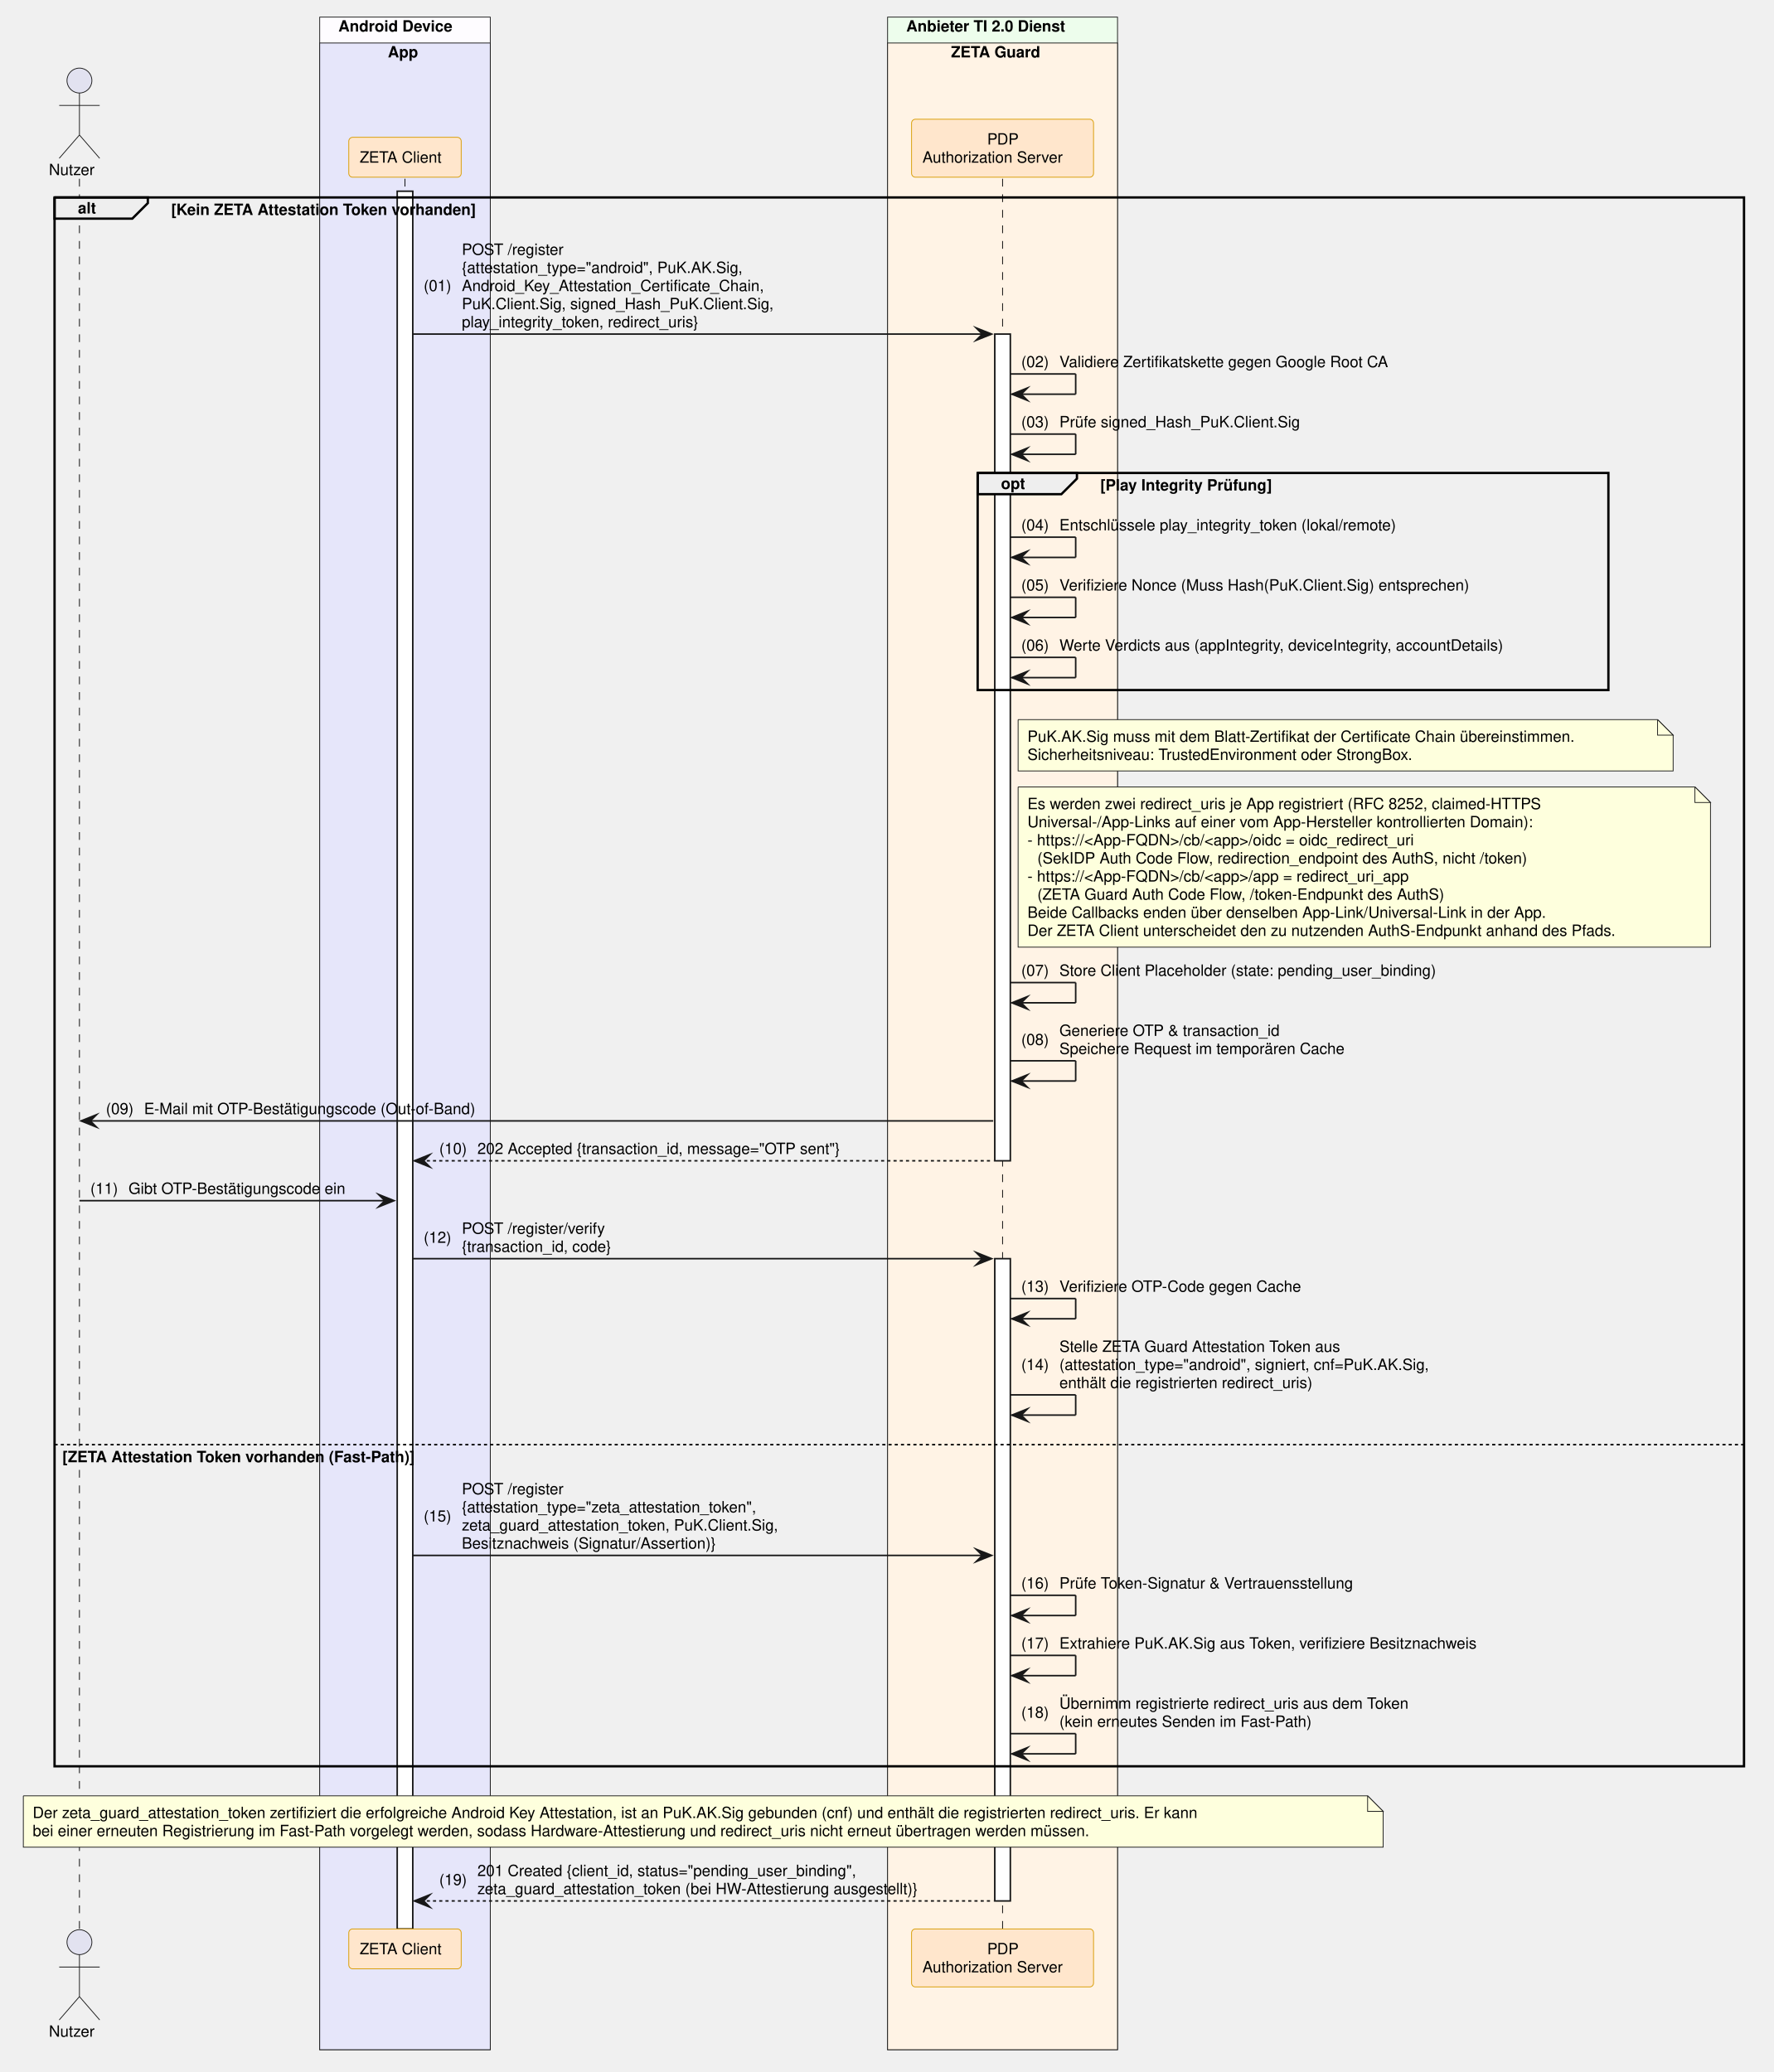
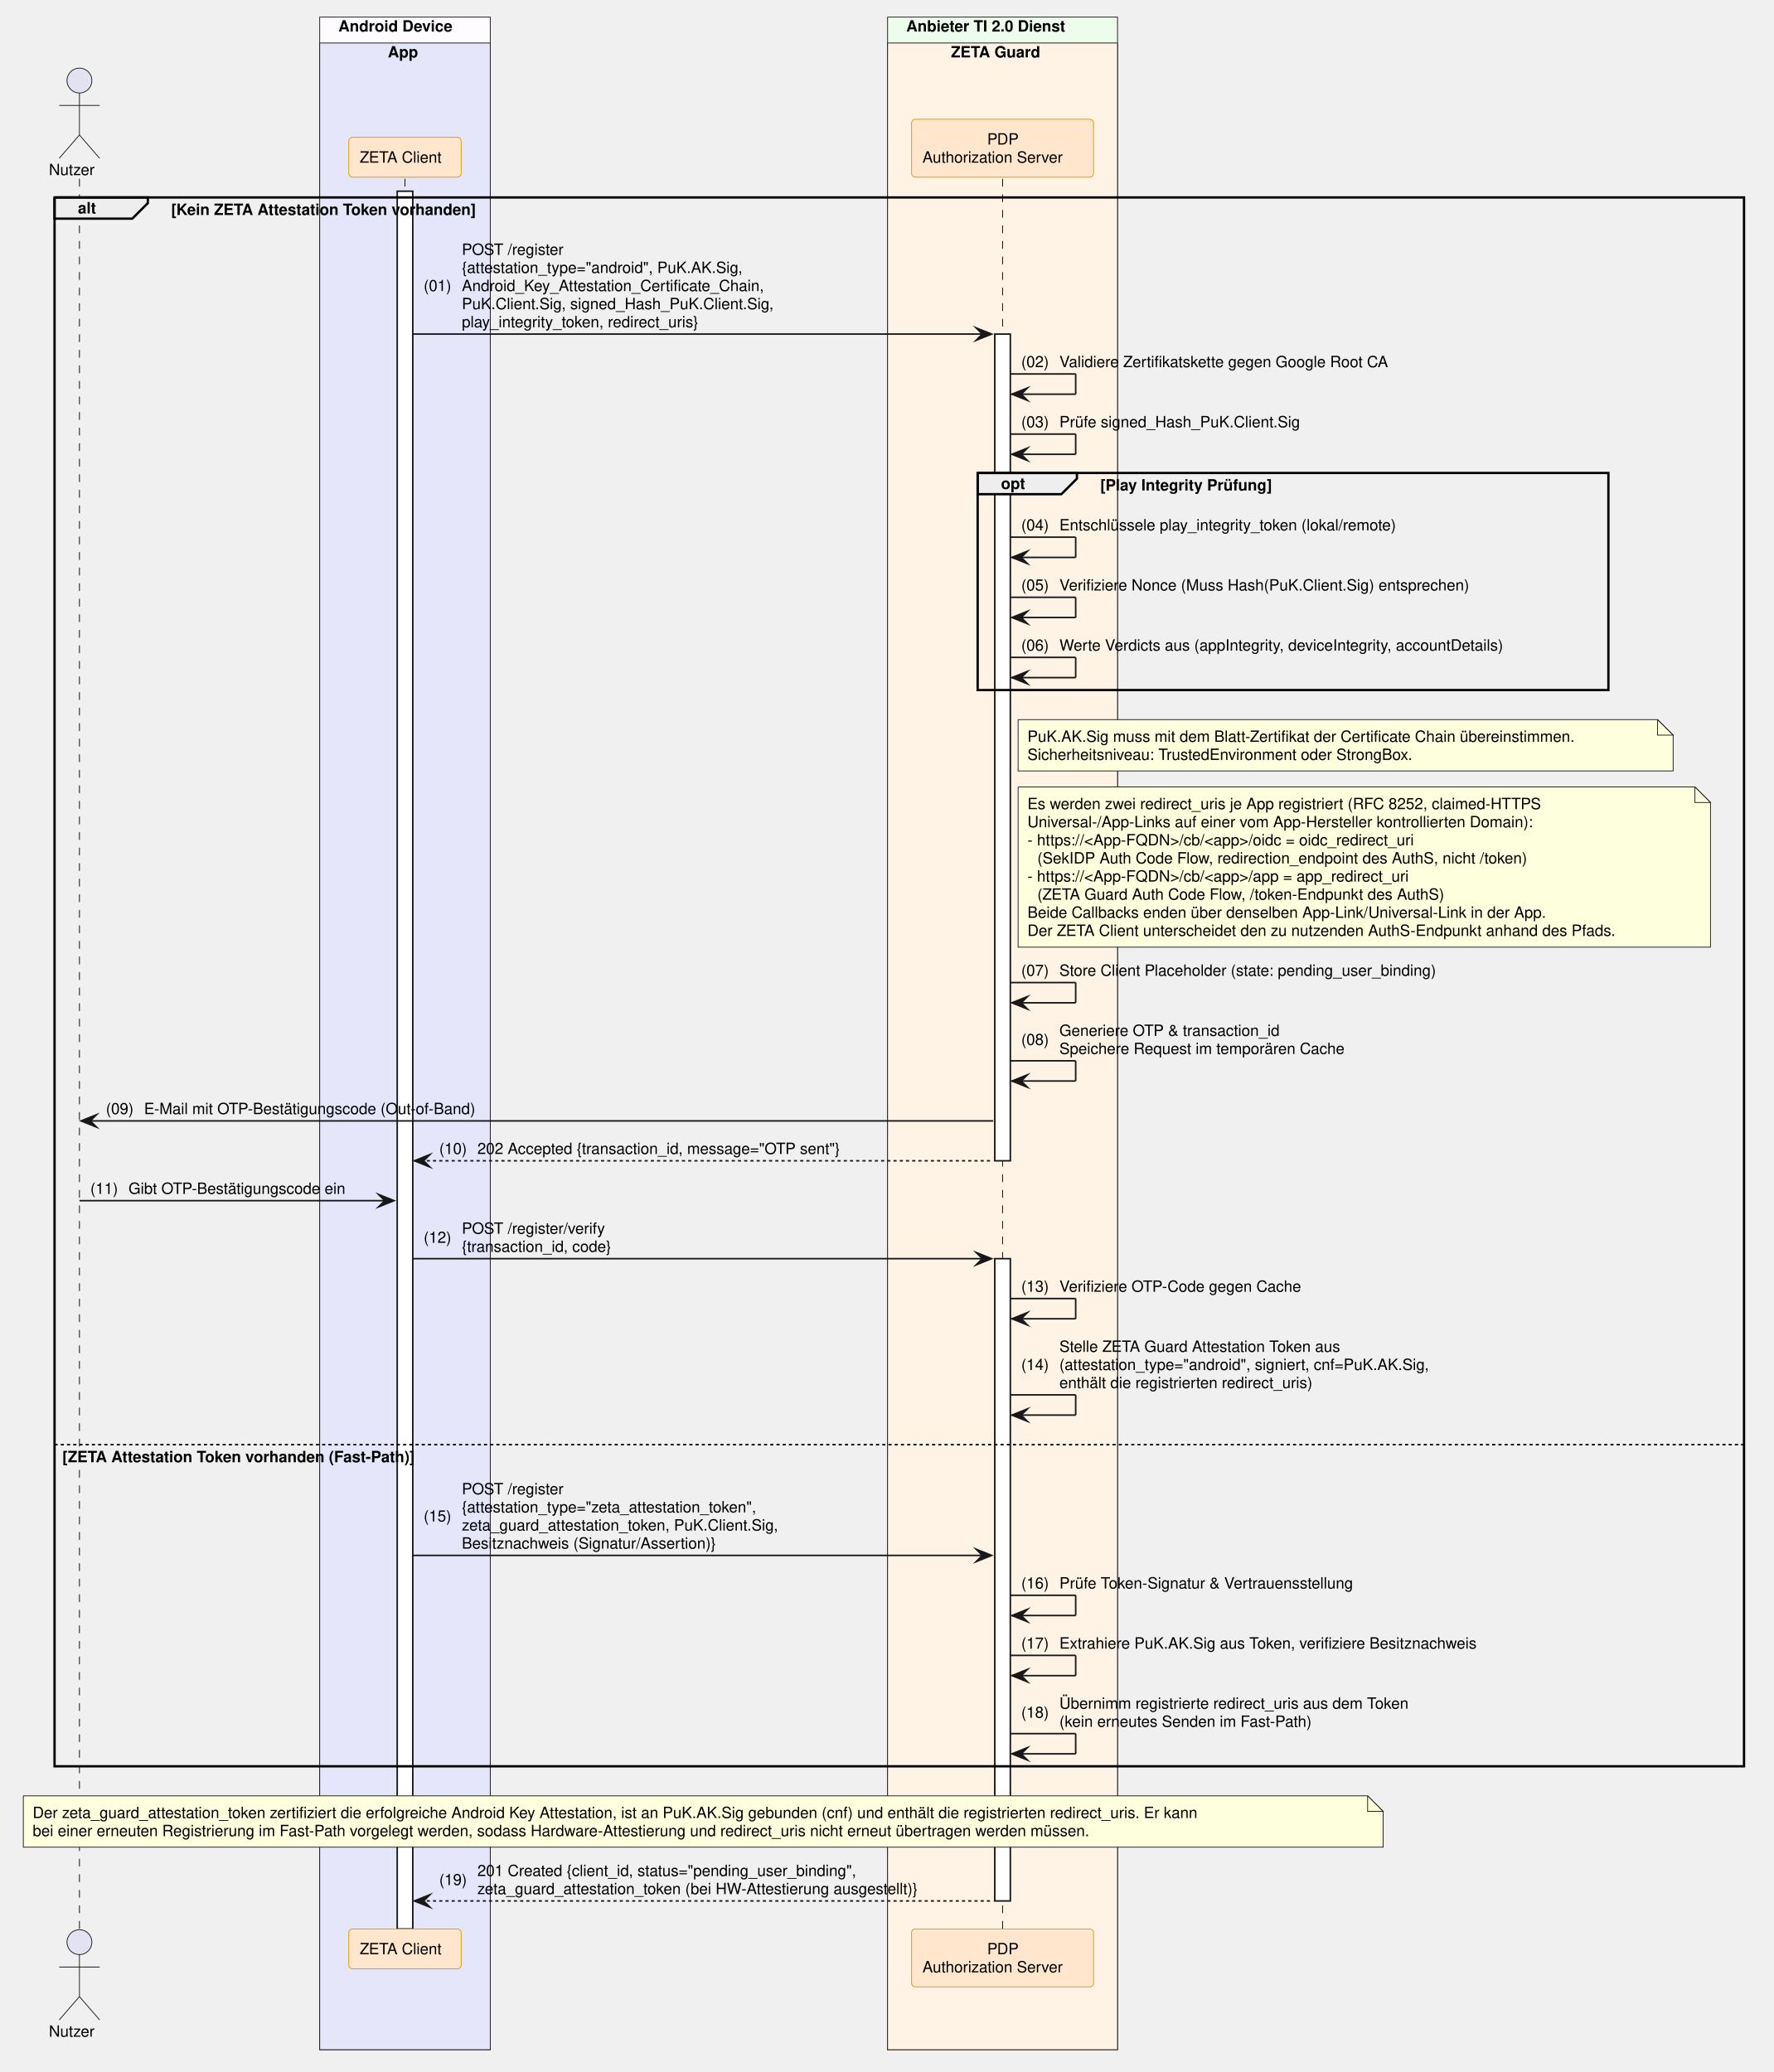
<svg xmlns="http://www.w3.org/2000/svg" contentStyleType="text/css" data-diagram-type="SEQUENCE" height="1332px" preserveAspectRatio="none" style="width:1140px;height:1332px;background:#FFFFFF;" version="1.1" viewBox="0 0 1140 1332" width="1140px" zoomAndPan="magnify">
  <defs />
  <g>
    <rect fill="#FEFCFF" height="1306.672" style="stroke:#181818;stroke-width:0.5;" width="109.625" x="205.484" y="11" />
    <text fill="#000000" font-family="Helvetica" font-size="10" font-weight="700" x="217.484" y="20.282">Android Device</text>
    <rect fill="#E6E6FA" height="1290.031" style="stroke:#181818;stroke-width:0.5;" width="109.625" x="205.484" y="27.641" />
    <text fill="#000000" font-family="Helvetica" font-size="10" font-weight="700" x="249.269" y="36.923">App</text>
    <rect fill="#EDFDEC" height="1306.672" style="stroke:#181818;stroke-width:0.5;" width="147.784" x="570.474" y="11" />
    <text fill="#000000" font-family="Helvetica" font-size="10" font-weight="700" x="582.474" y="20.282">Anbieter TI 2.0 Dienst</text>
    <rect fill="#FFF3E5" height="1290.031" style="stroke:#181818;stroke-width:0.5;" width="147.784" x="570.474" y="27.641" />
    <text fill="#000000" font-family="Helvetica" font-size="10" font-weight="700" x="611.221" y="36.923">ZETA Guard</text>
    <g>
      <rect fill="#000000" fill-opacity="0" height="1125.109" width="8" x="47.561" y="114.922" />
      <line style="stroke:#000000;stroke-width:0.5;stroke-dasharray:5,5;" x1="51.061" x2="51.061" y1="114.922" y2="1240.031" />
    </g>
    <g>
      <rect fill="#000000" fill-opacity="0" height="1125.109" width="8" x="256.796" y="114.922" />
      <line style="stroke:#000000;stroke-width:0.5;stroke-dasharray:5,5;" x1="260.296" x2="260.296" y1="114.922" y2="1240.031" />
    </g>
    <g>
      <rect fill="#FFFFFF" height="1117.109" style="stroke:#181818;stroke-width:1;" width="10" x="255.296" y="122.922" />
    </g>
    <g>
      <rect fill="#000000" fill-opacity="0" height="1125.109" width="8" x="640.866" y="114.922" />
      <line style="stroke:#000000;stroke-width:0.5;stroke-dasharray:5,5;" x1="644.366" x2="644.366" y1="114.922" y2="1240.031" />
    </g>
    <g>
      <rect fill="#FFFFFF" height="531.453" style="stroke:#181818;stroke-width:1;" width="10" x="639.366" y="214.766" />
    </g>
    <g>
      <rect fill="#FFFFFF" height="412.891" style="stroke:#181818;stroke-width:1;" width="10" x="639.366" y="809.141" />
    </g>
    <text fill="#000000" font-family="Helvetica" font-size="10" x="31.435" y="112.564">Nutzer</text>
    <ellipse cx="51.061" cy="51.781" fill="#E2E2F0" rx="8" ry="8" style="stroke:#181818;stroke-width:0.5;" />
    <path d="M51.061,59.781 L51.061,86.781 M38.061,67.781 L64.061,67.781 M51.061,86.781 L38.061,101.781 M51.061,86.781 L64.061,101.781" fill="none" style="stroke:#181818;stroke-width:0.5;" />
    <rect fill="#FFE6CC" height="25.641" rx="2.5" ry="2.5" style="stroke:#D79B00;stroke-width:0.5;" width="72.247" x="224.173" y="88.281" />
    <text fill="#000000" font-family="Helvetica" font-size="10" x="231.173" y="104.564">ZETA Client</text>
    <rect fill="#FFE6CC" height="37.281" rx="2.5" ry="2.5" style="stroke:#D79B00;stroke-width:0.5;" width="116.949" x="585.891" y="76.641" />
    <text fill="#000000" font-family="Helvetica" font-size="10" x="634.485" y="92.923">PDP</text>
    <text fill="#000000" font-family="Helvetica" font-size="10" x="592.891" y="104.564">Authorization Server</text>
    <text fill="#000000" font-family="Helvetica" font-size="10" x="31.435" y="1309.313">Nutzer</text>
    <ellipse cx="51.061" cy="1248.531" fill="#E2E2F0" rx="8" ry="8" style="stroke:#181818;stroke-width:0.5;" />
    <path d="M51.061,1256.531 L51.061,1283.531 M38.061,1264.531 L64.061,1264.531 M51.061,1283.531 L38.061,1298.531 M51.061,1283.531 L64.061,1298.531" fill="none" style="stroke:#181818;stroke-width:0.5;" />
    <rect fill="#FFE6CC" height="25.641" rx="2.5" ry="2.5" style="stroke:#D79B00;stroke-width:0.5;" width="72.247" x="224.173" y="1240.031" />
    <text fill="#000000" font-family="Helvetica" font-size="10" x="231.173" y="1256.313">ZETA Client</text>
    <rect fill="#FFE6CC" height="37.281" rx="2.5" ry="2.5" style="stroke:#D79B00;stroke-width:0.5;" width="116.949" x="585.891" y="1240.031" />
    <text fill="#000000" font-family="Helvetica" font-size="10" x="634.485" y="1256.313">PDP</text>
    <text fill="#000000" font-family="Helvetica" font-size="10" x="592.891" y="1267.954">Authorization Server</text>
    <path d="M35.061,126.922 L95.017,126.922 L95.017,130.562 L85.017,140.562 L35.061,140.562 L35.061,126.922" fill="#EEEEEE" style="stroke:#000000;stroke-width:1.5;" />
    <rect fill="none" height="1008.547" style="stroke:#000000;stroke-width:1.5;" width="1085.855" x="35.061" y="126.922" />
    <text fill="#000000" font-family="Helvetica" font-size="10" font-weight="700" x="50.061" y="137.204">alt</text>
    <text fill="#000000" font-family="Helvetica" font-size="10" font-weight="700" x="110.017" y="138.204">[Kein ZETA Attestation Token vorhanden]</text>
    <line style="stroke:#000000;stroke-width:1;stroke-dasharray:2,2;" x1="35.061" x2="1120.917" y1="928.703" y2="928.703" />
    <text fill="#000000" font-family="Helvetica" font-size="10" font-weight="700" x="40.061" y="939.985">[ZETA Attestation Token vorhanden (Fast-Path)]</text>
    <polygon fill="#181818" points="627.366,210.766,637.366,214.766,627.366,218.766,631.366,214.766" style="stroke:#181818;stroke-width:1;stroke-linejoin:miter;stroke-miterlimit:10;" />
    <line style="stroke:#181818;stroke-width:1;" x1="265.296" x2="633.366" y1="214.766" y2="214.766" />
    <text fill="#000000" font-family="Helvetica" font-size="10" x="272.296" y="187.126">(01)</text>
    <text fill="#000000" font-family="Helvetica" font-size="10" x="296.824" y="163.845">POST /register</text>
    <text fill="#000000" font-family="Helvetica" font-size="10" x="296.824" y="175.485">{attestation_type="android", PuK.AK.Sig,</text>
    <text fill="#000000" font-family="Helvetica" font-size="10" x="296.824" y="187.126">Android_Key_Attestation_Certificate_Chain,</text>
    <text fill="#000000" font-family="Helvetica" font-size="10" x="296.824" y="198.767">PuK.Client.Sig, signed_Hash_PuK.Client.Sig,</text>
    <text fill="#000000" font-family="Helvetica" font-size="10" x="296.824" y="210.407">play_integrity_token, redirect_uris}</text>
    <line style="stroke:#181818;stroke-width:1;" x1="649.366" x2="691.366" y1="240.406" y2="240.406" />
    <line style="stroke:#181818;stroke-width:1;" x1="691.366" x2="691.366" y1="240.406" y2="253.406" />
    <line style="stroke:#181818;stroke-width:1;" x1="650.366" x2="691.366" y1="253.406" y2="253.406" />
    <polygon fill="#181818" points="660.366,249.406,650.366,253.406,660.366,257.406,656.366,253.406" style="stroke:#181818;stroke-width:1;stroke-linejoin:miter;stroke-miterlimit:10;" />
    <text fill="#000000" font-family="Helvetica" font-size="10" x="656.366" y="236.048">(02)</text>
    <text fill="#000000" font-family="Helvetica" font-size="10" x="680.893" y="236.048">Validiere Zertifikatskette gegen Google Root CA</text>
    <line style="stroke:#181818;stroke-width:1;" x1="649.366" x2="691.366" y1="279.047" y2="279.047" />
    <line style="stroke:#181818;stroke-width:1;" x1="691.366" x2="691.366" y1="279.047" y2="292.047" />
    <line style="stroke:#181818;stroke-width:1;" x1="650.366" x2="691.366" y1="292.047" y2="292.047" />
    <polygon fill="#181818" points="660.366,288.047,650.366,292.047,660.366,296.047,656.366,292.047" style="stroke:#181818;stroke-width:1;stroke-linejoin:miter;stroke-miterlimit:10;" />
    <text fill="#000000" font-family="Helvetica" font-size="10" x="656.366" y="274.688">(03)</text>
    <text fill="#000000" font-family="Helvetica" font-size="10" x="680.893" y="274.688">Prüfe signed_Hash_PuK.Client.Sig</text>
    <path d="M628.366,304.047 L692.174,304.047 L692.174,307.688 L682.174,317.688 L628.366,317.688 L628.366,304.047" fill="#EEEEEE" style="stroke:#000000;stroke-width:1.5;" />
    <rect fill="none" height="139.562" style="stroke:#000000;stroke-width:1.5;" width="405.391" x="628.366" y="304.047" />
    <text fill="#000000" font-family="Helvetica" font-size="10" font-weight="700" x="643.366" y="314.329">opt</text>
    <text fill="#000000" font-family="Helvetica" font-size="10" font-weight="700" x="707.174" y="315.329">[Play Integrity Prüfung]</text>
    <line style="stroke:#181818;stroke-width:1;" x1="649.366" x2="691.366" y1="345.328" y2="345.328" />
    <line style="stroke:#181818;stroke-width:1;" x1="691.366" x2="691.366" y1="345.328" y2="358.328" />
    <line style="stroke:#181818;stroke-width:1;" x1="650.366" x2="691.366" y1="358.328" y2="358.328" />
    <polygon fill="#181818" points="660.366,354.328,650.366,358.328,660.366,362.328,656.366,358.328" style="stroke:#181818;stroke-width:1;stroke-linejoin:miter;stroke-miterlimit:10;" />
    <text fill="#000000" font-family="Helvetica" font-size="10" x="656.366" y="340.97">(04)</text>
    <text fill="#000000" font-family="Helvetica" font-size="10" x="680.893" y="340.97">Entschlüssele play_integrity_token (lokal/remote)</text>
    <line style="stroke:#181818;stroke-width:1;" x1="649.366" x2="691.366" y1="383.969" y2="383.969" />
    <line style="stroke:#181818;stroke-width:1;" x1="691.366" x2="691.366" y1="383.969" y2="396.969" />
    <line style="stroke:#181818;stroke-width:1;" x1="650.366" x2="691.366" y1="396.969" y2="396.969" />
    <polygon fill="#181818" points="660.366,392.969,650.366,396.969,660.366,400.969,656.366,396.969" style="stroke:#181818;stroke-width:1;stroke-linejoin:miter;stroke-miterlimit:10;" />
    <text fill="#000000" font-family="Helvetica" font-size="10" x="656.366" y="379.61">(05)</text>
    <text fill="#000000" font-family="Helvetica" font-size="10" x="680.893" y="379.61">Verifiziere Nonce (Muss Hash(PuK.Client.Sig) entsprechen)</text>
    <line style="stroke:#181818;stroke-width:1;" x1="649.366" x2="691.366" y1="422.609" y2="422.609" />
    <line style="stroke:#181818;stroke-width:1;" x1="691.366" x2="691.366" y1="422.609" y2="435.609" />
    <line style="stroke:#181818;stroke-width:1;" x1="650.366" x2="691.366" y1="435.609" y2="435.609" />
    <polygon fill="#181818" points="660.366,431.609,650.366,435.609,660.366,439.609,656.366,435.609" style="stroke:#181818;stroke-width:1;stroke-linejoin:miter;stroke-miterlimit:10;" />
    <text fill="#000000" font-family="Helvetica" font-size="10" x="656.366" y="418.251">(06)</text>
    <text fill="#000000" font-family="Helvetica" font-size="10" x="680.893" y="418.251">Werte Verdicts aus (appIntegrity, deviceIntegrity, accountDetails)</text>
    <path d="M654.366,462.609 L654.366,495.609 L1075.366,495.609 L1075.366,472.609 L1065.366,462.609 L654.366,462.609" fill="#FEFFDD" style="stroke:#181818;stroke-width:0.5;" />
    <path d="M1065.366,462.609 L1065.366,472.609 L1075.366,472.609 L1065.366,462.609" fill="#FEFFDD" style="stroke:#181818;stroke-width:0.5;" />
    <text fill="#000000" font-family="Helvetica" font-size="10" x="660.366" y="476.892">PuK.AK.Sig muss mit dem Blatt-Zertifikat der Certificate Chain übereinstimmen.</text>
    <text fill="#000000" font-family="Helvetica" font-size="10" x="660.366" y="488.532">Sicherheitsniveau: TrustedEnvironment oder StrongBox.</text>
    <path d="M654.366,505.891 L654.366,608.891 L1099.366,608.891 L1099.366,515.891 L1089.366,505.891 L654.366,505.891" fill="#FEFFDD" style="stroke:#181818;stroke-width:0.5;" />
    <path d="M1089.366,505.891 L1089.366,515.891 L1099.366,515.891 L1089.366,505.891" fill="#FEFFDD" style="stroke:#181818;stroke-width:0.5;" />
    <text fill="#000000" font-family="Helvetica" font-size="10" x="660.366" y="520.173">Es werden zwei redirect_uris je App registriert (RFC 8252, claimed-HTTPS</text>
    <text fill="#000000" font-family="Helvetica" font-size="10" x="660.366" y="531.813">Universal-/App-Links auf einer vom App-Hersteller kontrollierten Domain):</text>
    <text fill="#000000" font-family="Helvetica" font-size="10" x="660.366" y="543.454">- https://&lt;App-FQDN&gt;/cb/&lt;app&gt;/oidc = oidc_redirect_uri</text>
    <text fill="#000000" font-family="Helvetica" font-size="10" x="666.723" y="555.095">(SekIDP Auth Code Flow, redirection_endpoint des AuthS, nicht /token)</text>
-     <text fill="#000000" font-family="Helvetica" font-size="10" x="660.366" y="566.735">- https://&lt;App-FQDN&gt;/cb/&lt;app&gt;/app = redirect_uri_app</text>
+     <text fill="#000000" font-family="Helvetica" font-size="10" x="660.366" y="566.735">- https://&lt;App-FQDN&gt;/cb/&lt;app&gt;/app = app_redirect_uri</text>
    <text fill="#000000" font-family="Helvetica" font-size="10" x="666.723" y="578.376">(ZETA Guard Auth Code Flow, /token-Endpunkt des AuthS)</text>
    <text fill="#000000" font-family="Helvetica" font-size="10" x="660.366" y="590.017">Beide Callbacks enden über denselben App-Link/Universal-Link in der App.</text>
    <text fill="#000000" font-family="Helvetica" font-size="10" x="660.366" y="601.657">Der ZETA Client unterscheidet den zu nutzenden AuthS-Endpunkt anhand des Pfads.</text>
    <line style="stroke:#181818;stroke-width:1;" x1="649.366" x2="691.366" y1="631.656" y2="631.656" />
    <line style="stroke:#181818;stroke-width:1;" x1="691.366" x2="691.366" y1="631.656" y2="644.656" />
    <line style="stroke:#181818;stroke-width:1;" x1="650.366" x2="691.366" y1="644.656" y2="644.656" />
    <polygon fill="#181818" points="660.366,640.656,650.366,644.656,660.366,648.656,656.366,644.656" style="stroke:#181818;stroke-width:1;stroke-linejoin:miter;stroke-miterlimit:10;" />
    <text fill="#000000" font-family="Helvetica" font-size="10" x="656.366" y="627.298">(07)</text>
    <text fill="#000000" font-family="Helvetica" font-size="10" x="680.893" y="627.298">Store Client Placeholder (state: pending_user_binding)</text>
    <line style="stroke:#181818;stroke-width:1;" x1="649.366" x2="691.366" y1="681.938" y2="681.938" />
    <line style="stroke:#181818;stroke-width:1;" x1="691.366" x2="691.366" y1="681.938" y2="694.938" />
    <line style="stroke:#181818;stroke-width:1;" x1="650.366" x2="691.366" y1="694.938" y2="694.938" />
    <polygon fill="#181818" points="660.366,690.938,650.366,694.938,660.366,698.938,656.366,694.938" style="stroke:#181818;stroke-width:1;stroke-linejoin:miter;stroke-miterlimit:10;" />
    <text fill="#000000" font-family="Helvetica" font-size="10" x="656.366" y="671.759">(08)</text>
    <text fill="#000000" font-family="Helvetica" font-size="10" x="680.893" y="665.938">Generiere OTP &amp; transaction_id</text>
    <text fill="#000000" font-family="Helvetica" font-size="10" x="680.893" y="677.579">Speichere Request im temporären Cache</text>
    <polygon fill="#181818" points="62.061,716.578,52.061,720.578,62.061,724.578,58.061,720.578" style="stroke:#181818;stroke-width:1;stroke-linejoin:miter;stroke-miterlimit:10;" />
    <line style="stroke:#181818;stroke-width:1;" x1="56.061" x2="638.366" y1="720.578" y2="720.578" />
    <text fill="#000000" font-family="Helvetica" font-size="10" x="68.061" y="716.22">(09)</text>
    <text fill="#000000" font-family="Helvetica" font-size="10" x="92.588" y="716.22">E-Mail mit OTP-Bestätigungscode (Out-of-Band)</text>
    <polygon fill="#181818" points="276.296,742.219,266.296,746.219,276.296,750.219,272.296,746.219" style="stroke:#181818;stroke-width:1;stroke-linejoin:miter;stroke-miterlimit:10;" />
    <line style="stroke:#181818;stroke-width:1;stroke-dasharray:2,2;" x1="270.296" x2="638.366" y1="746.219" y2="746.219" />
    <text fill="#000000" font-family="Helvetica" font-size="10" x="282.296" y="741.86">(10)</text>
    <text fill="#000000" font-family="Helvetica" font-size="10" x="306.824" y="741.86">202 Accepted {transaction_id, message="OTP sent"}</text>
    <polygon fill="#181818" points="243.296,767.859,253.296,771.859,243.296,775.859,247.296,771.859" style="stroke:#181818;stroke-width:1;stroke-linejoin:miter;stroke-miterlimit:10;" />
    <line style="stroke:#181818;stroke-width:1;" x1="51.061" x2="249.296" y1="771.859" y2="771.859" />
    <text fill="#000000" font-family="Helvetica" font-size="10" x="58.061" y="767.501">(11)</text>
    <text fill="#000000" font-family="Helvetica" font-size="10" x="82.588" y="767.501">Gibt OTP-Bestätigungscode ein</text>
    <polygon fill="#181818" points="627.366,805.141,637.366,809.141,627.366,813.141,631.366,809.141" style="stroke:#181818;stroke-width:1;stroke-linejoin:miter;stroke-miterlimit:10;" />
    <line style="stroke:#181818;stroke-width:1;" x1="265.296" x2="633.366" y1="809.141" y2="809.141" />
    <text fill="#000000" font-family="Helvetica" font-size="10" x="272.296" y="798.962">(12)</text>
    <text fill="#000000" font-family="Helvetica" font-size="10" x="296.824" y="793.142">POST /register/verify</text>
    <text fill="#000000" font-family="Helvetica" font-size="10" x="296.824" y="804.782">{transaction_id, code}</text>
    <line style="stroke:#181818;stroke-width:1;" x1="649.366" x2="691.366" y1="834.781" y2="834.781" />
    <line style="stroke:#181818;stroke-width:1;" x1="691.366" x2="691.366" y1="834.781" y2="847.781" />
    <line style="stroke:#181818;stroke-width:1;" x1="650.366" x2="691.366" y1="847.781" y2="847.781" />
    <polygon fill="#181818" points="660.366,843.781,650.366,847.781,660.366,851.781,656.366,847.781" style="stroke:#181818;stroke-width:1;stroke-linejoin:miter;stroke-miterlimit:10;" />
    <text fill="#000000" font-family="Helvetica" font-size="10" x="656.366" y="830.423">(13)</text>
    <text fill="#000000" font-family="Helvetica" font-size="10" x="680.893" y="830.423">Verifiziere OTP-Code gegen Cache</text>
    <line style="stroke:#181818;stroke-width:1;" x1="649.366" x2="691.366" y1="896.703" y2="896.703" />
    <line style="stroke:#181818;stroke-width:1;" x1="691.366" x2="691.366" y1="896.703" y2="909.703" />
    <line style="stroke:#181818;stroke-width:1;" x1="650.366" x2="691.366" y1="909.703" y2="909.703" />
    <polygon fill="#181818" points="660.366,905.703,650.366,909.703,660.366,913.703,656.366,909.703" style="stroke:#181818;stroke-width:1;stroke-linejoin:miter;stroke-miterlimit:10;" />
    <text fill="#000000" font-family="Helvetica" font-size="10" x="656.366" y="880.704">(14)</text>
    <text fill="#000000" font-family="Helvetica" font-size="10" x="680.893" y="869.063">Stelle ZETA Guard Attestation Token aus</text>
    <text fill="#000000" font-family="Helvetica" font-size="10" x="680.893" y="880.704">(attestation_type="android", signiert, cnf=PuK.AK.Sig,</text>
    <text fill="#000000" font-family="Helvetica" font-size="10" x="680.893" y="892.345">enthält die registrierten redirect_uris)</text>
    <polygon fill="#181818" points="627.366,995.906,637.366,999.906,627.366,1003.906,631.366,999.906" style="stroke:#181818;stroke-width:1;stroke-linejoin:miter;stroke-miterlimit:10;" />
    <line style="stroke:#181818;stroke-width:1;" x1="265.296" x2="633.366" y1="999.906" y2="999.906" />
    <text fill="#000000" font-family="Helvetica" font-size="10" x="272.296" y="978.087">(15)</text>
    <text fill="#000000" font-family="Helvetica" font-size="10" x="296.824" y="960.626">POST /register</text>
    <text fill="#000000" font-family="Helvetica" font-size="10" x="296.824" y="972.267">{attestation_type="zeta_attestation_token",</text>
    <text fill="#000000" font-family="Helvetica" font-size="10" x="296.824" y="983.907">zeta_guard_attestation_token, PuK.Client.Sig,</text>
    <text fill="#000000" font-family="Helvetica" font-size="10" x="296.824" y="995.548">Besitznachweis (Signatur/Assertion)}</text>
    <line style="stroke:#181818;stroke-width:1;" x1="649.366" x2="691.366" y1="1025.547" y2="1025.547" />
    <line style="stroke:#181818;stroke-width:1;" x1="691.366" x2="691.366" y1="1025.547" y2="1038.547" />
    <line style="stroke:#181818;stroke-width:1;" x1="650.366" x2="691.366" y1="1038.547" y2="1038.547" />
    <polygon fill="#181818" points="660.366,1034.547,650.366,1038.547,660.366,1042.547,656.366,1038.547" style="stroke:#181818;stroke-width:1;stroke-linejoin:miter;stroke-miterlimit:10;" />
    <text fill="#000000" font-family="Helvetica" font-size="10" x="656.366" y="1021.188">(16)</text>
    <text fill="#000000" font-family="Helvetica" font-size="10" x="680.893" y="1021.188">Prüfe Token-Signatur &amp; Vertrauensstellung</text>
    <line style="stroke:#181818;stroke-width:1;" x1="649.366" x2="691.366" y1="1064.188" y2="1064.188" />
    <line style="stroke:#181818;stroke-width:1;" x1="691.366" x2="691.366" y1="1064.188" y2="1077.188" />
    <line style="stroke:#181818;stroke-width:1;" x1="650.366" x2="691.366" y1="1077.188" y2="1077.188" />
    <polygon fill="#181818" points="660.366,1073.188,650.366,1077.188,660.366,1081.188,656.366,1077.188" style="stroke:#181818;stroke-width:1;stroke-linejoin:miter;stroke-miterlimit:10;" />
    <text fill="#000000" font-family="Helvetica" font-size="10" x="656.366" y="1059.829">(17)</text>
    <text fill="#000000" font-family="Helvetica" font-size="10" x="680.893" y="1059.829">Extrahiere PuK.AK.Sig aus Token, verifiziere Besitznachweis</text>
    <line style="stroke:#181818;stroke-width:1;" x1="649.366" x2="691.366" y1="1114.469" y2="1114.469" />
    <line style="stroke:#181818;stroke-width:1;" x1="691.366" x2="691.366" y1="1114.469" y2="1127.469" />
    <line style="stroke:#181818;stroke-width:1;" x1="650.366" x2="691.366" y1="1127.469" y2="1127.469" />
    <polygon fill="#181818" points="660.366,1123.469,650.366,1127.469,660.366,1131.469,656.366,1127.469" style="stroke:#181818;stroke-width:1;stroke-linejoin:miter;stroke-miterlimit:10;" />
    <text fill="#000000" font-family="Helvetica" font-size="10" x="656.366" y="1104.29">(18)</text>
    <text fill="#000000" font-family="Helvetica" font-size="10" x="680.893" y="1098.47">Übernimm registrierte redirect_uris aus dem Token</text>
    <text fill="#000000" font-family="Helvetica" font-size="10" x="680.893" y="1110.11">(kein erneutes Senden im Fast-Path)</text>
    <path d="M15,1154.469 L15,1187.469 L889,1187.469 L889,1164.469 L879,1154.469 L15,1154.469" fill="#FEFFDD" style="stroke:#181818;stroke-width:0.5;" />
    <path d="M879,1154.469 L879,1164.469 L889,1164.469 L879,1154.469" fill="#FEFFDD" style="stroke:#181818;stroke-width:0.5;" />
    <text fill="#000000" font-family="Helvetica" font-size="10" x="21" y="1168.751">Der zeta_guard_attestation_token zertifiziert die erfolgreiche Android Key Attestation, ist an PuK.AK.Sig gebunden (cnf) und enthält die registrierten redirect_uris. Er kann</text>
    <text fill="#000000" font-family="Helvetica" font-size="10" x="21" y="1180.392">bei einer erneuten Registrierung im Fast-Path vorgelegt werden, sodass Hardware-Attestierung und redirect_uris nicht erneut übertragen werden müssen.</text>
    <polygon fill="#181818" points="276.296,1218.031,266.296,1222.031,276.296,1226.031,272.296,1222.031" style="stroke:#181818;stroke-width:1;stroke-linejoin:miter;stroke-miterlimit:10;" />
    <line style="stroke:#181818;stroke-width:1;stroke-dasharray:2,2;" x1="270.296" x2="638.366" y1="1222.031" y2="1222.031" />
    <text fill="#000000" font-family="Helvetica" font-size="10" x="282.296" y="1211.852">(19)</text>
    <text fill="#000000" font-family="Helvetica" font-size="10" x="306.824" y="1206.032">201 Created {client_id, status="pending_user_binding",</text>
    <text fill="#000000" font-family="Helvetica" font-size="10" x="306.824" y="1217.673">zeta_guard_attestation_token (bei HW-Attestierung ausgestellt)}</text>
  </g>
</svg>
